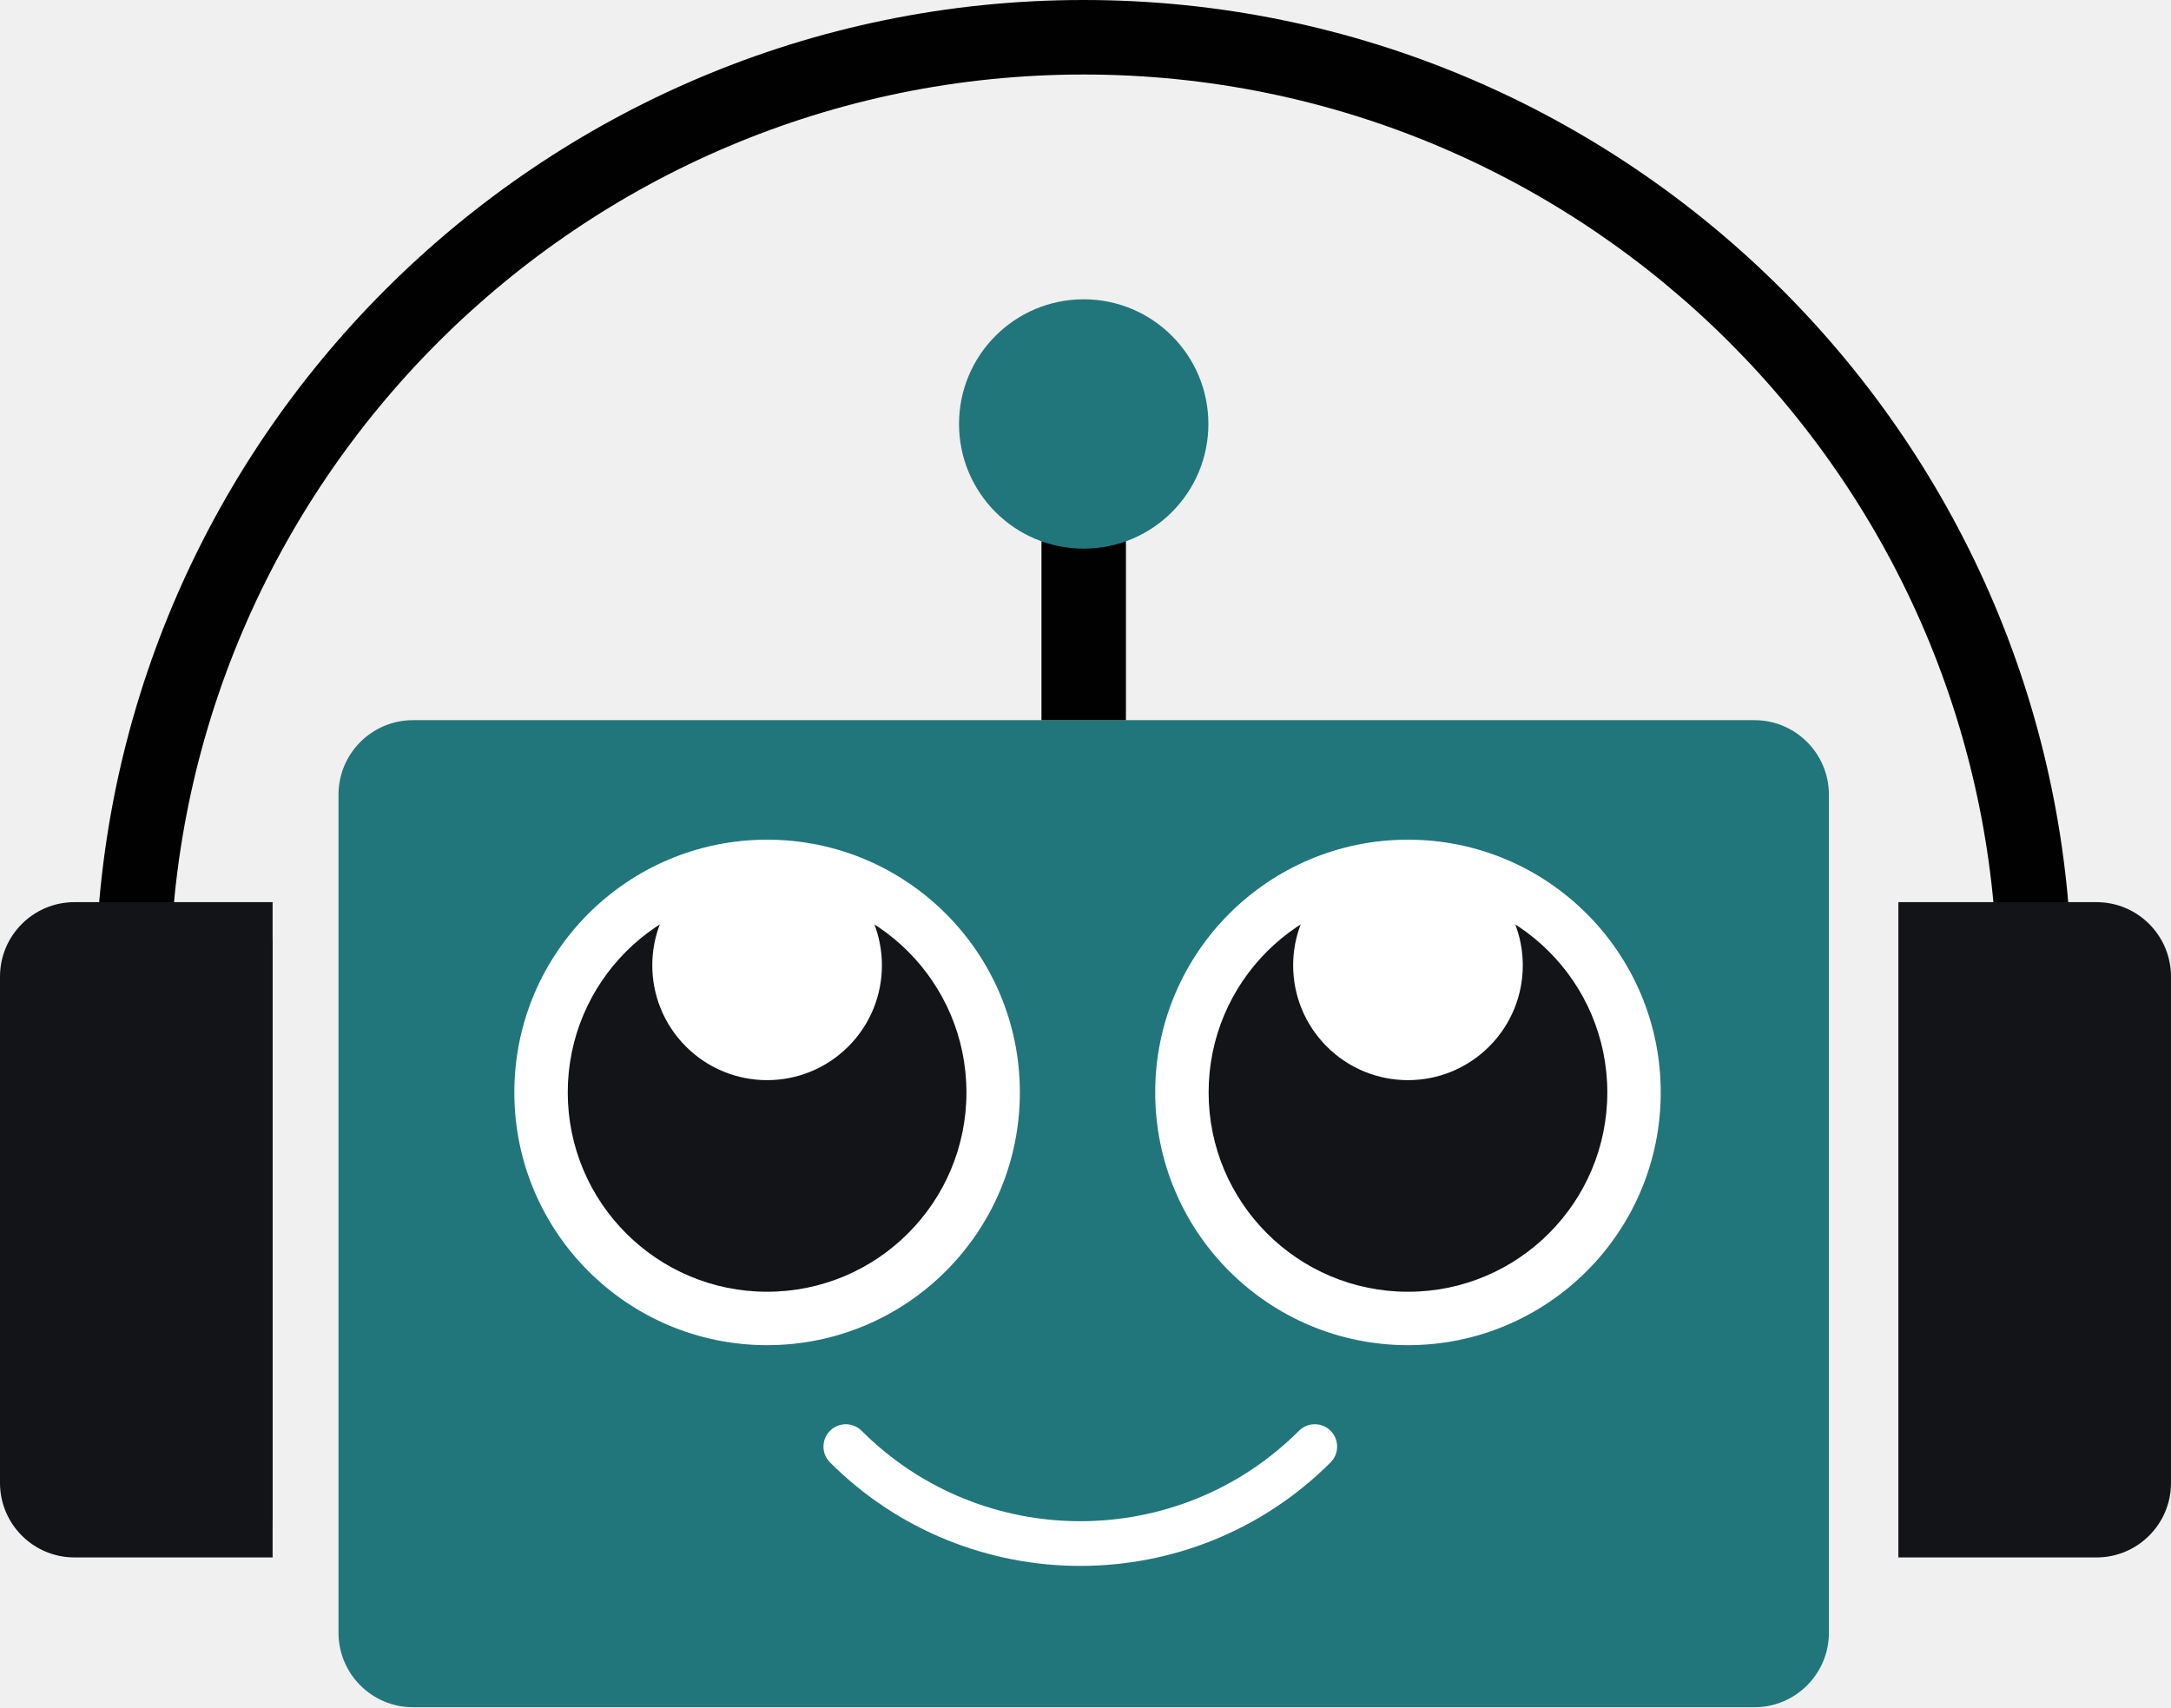
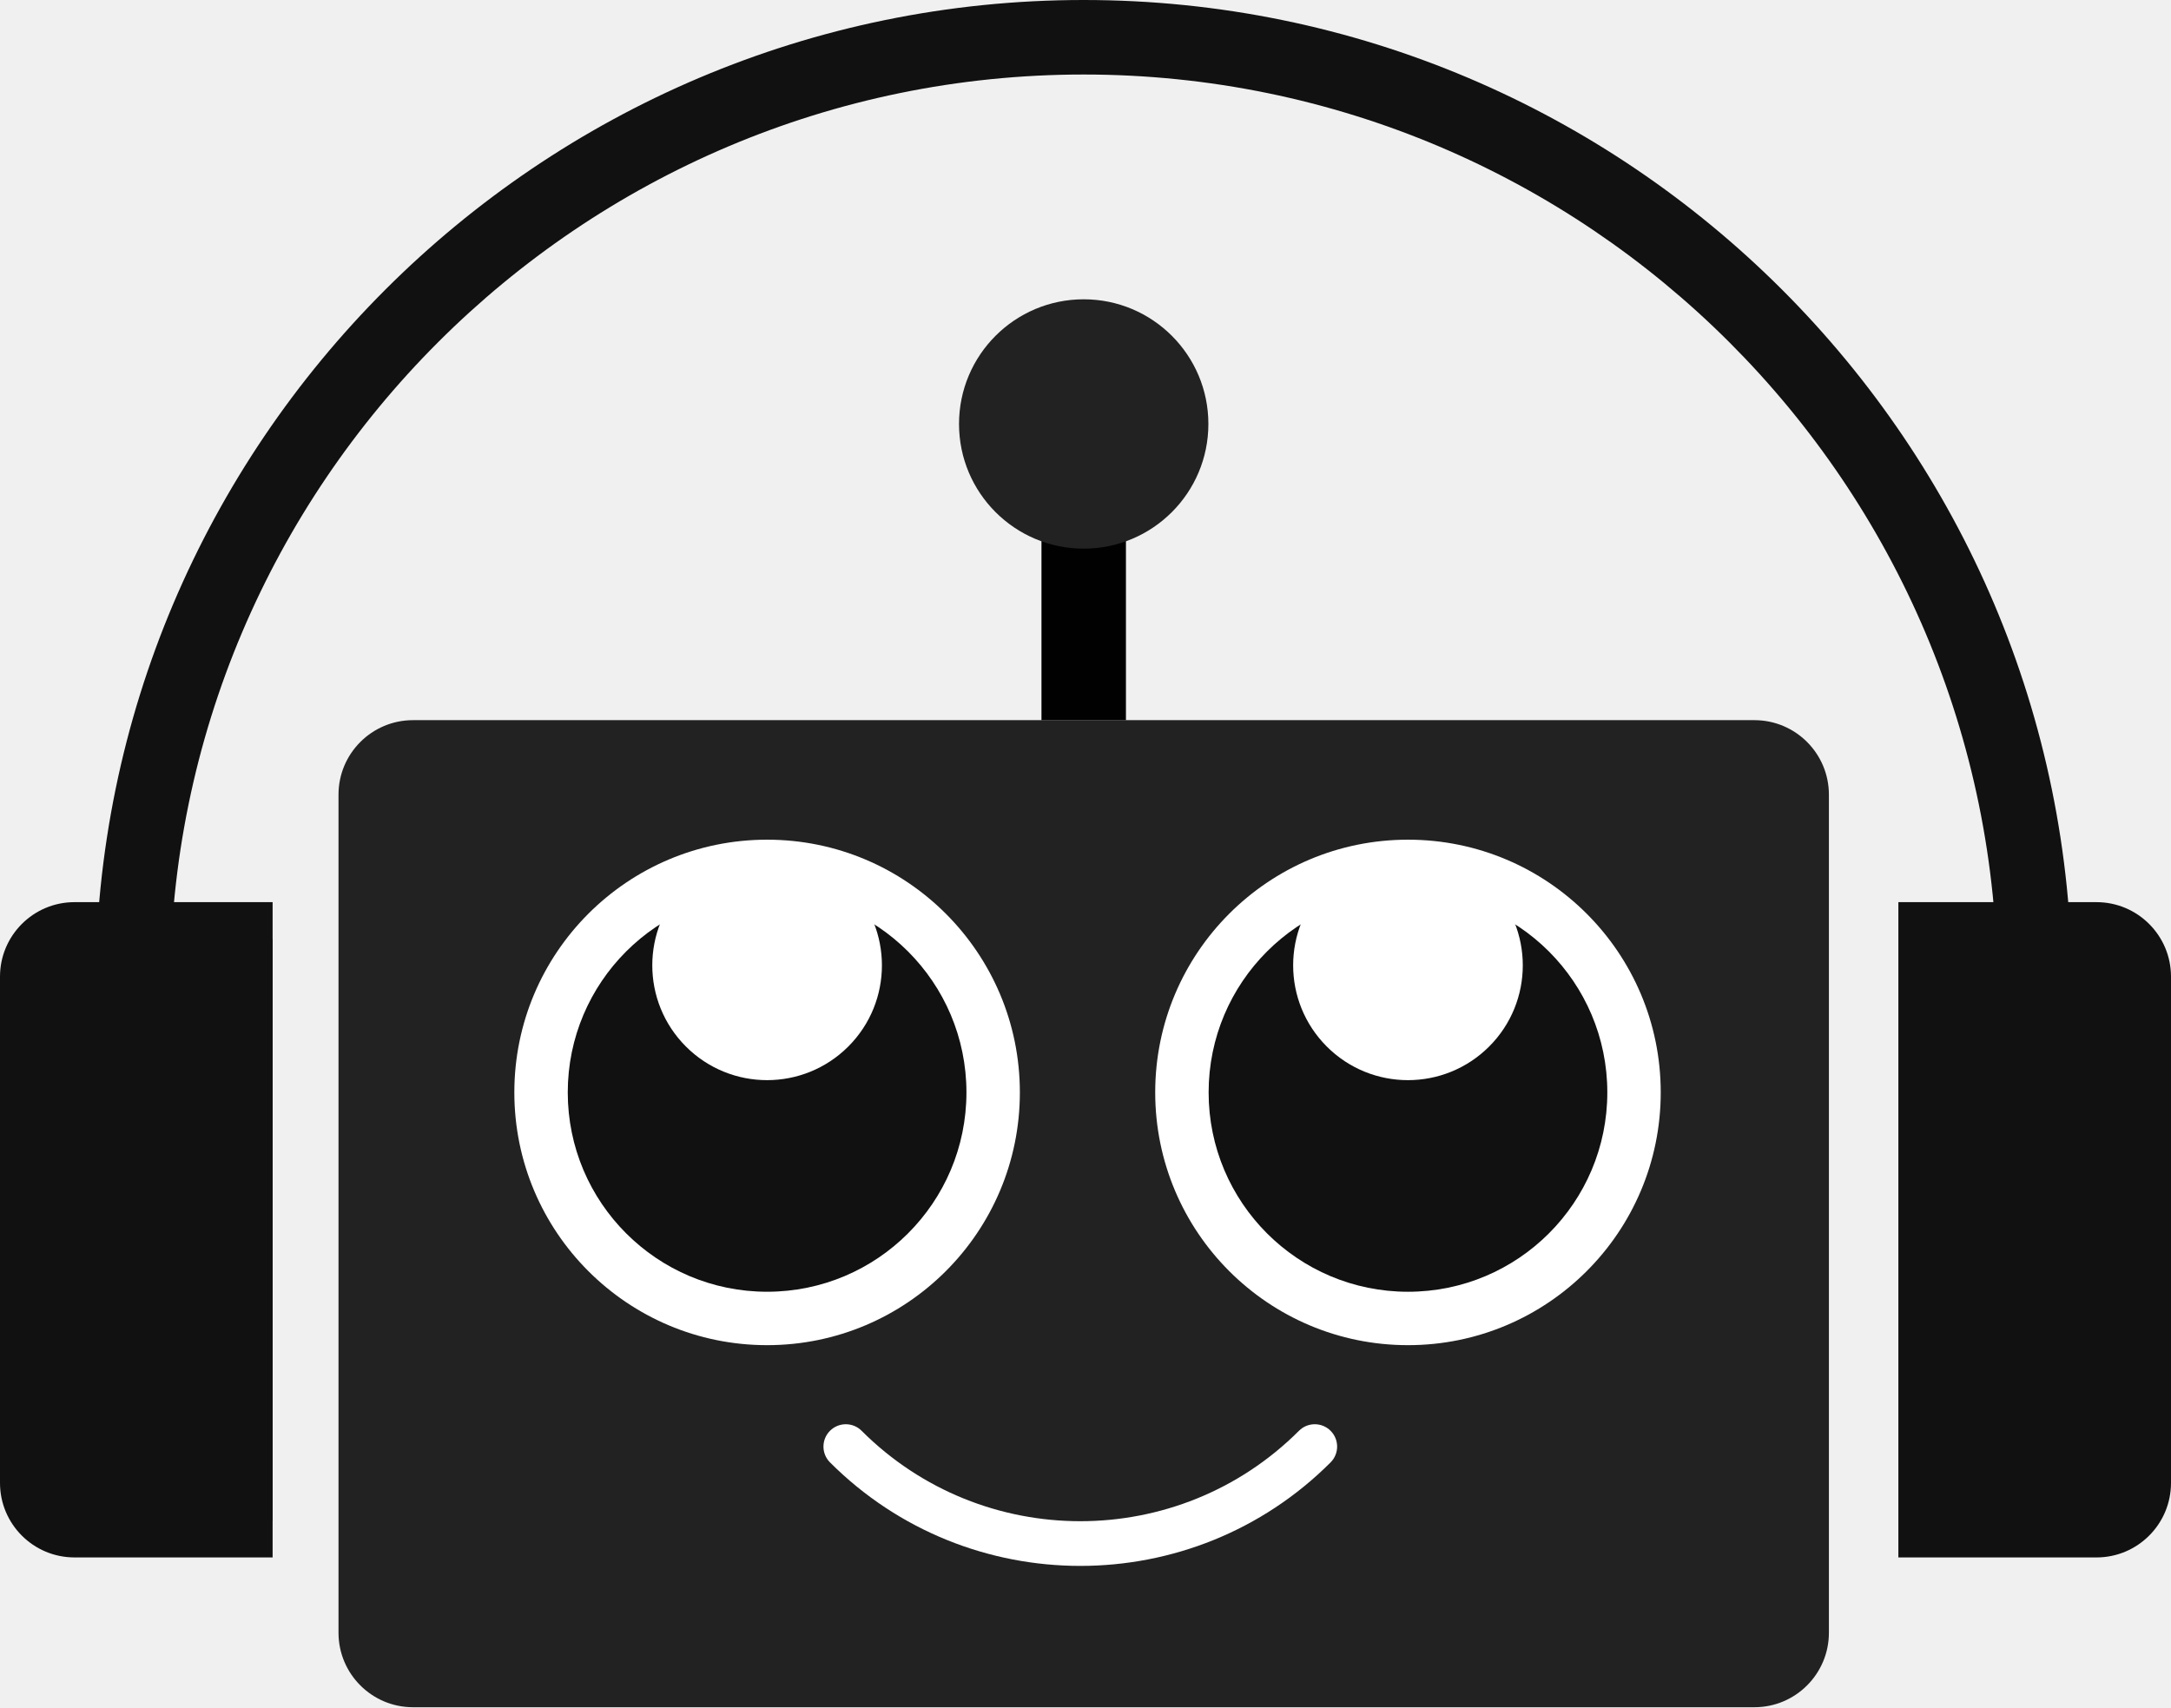
<svg xmlns="http://www.w3.org/2000/svg" version="1.1" id="Layer_1" x="0px" y="0px" width="291.332px" height="229.117px" viewBox="0 0 291.332 229.117" enable-background="new 0 0 291.332 229.117" xml:space="preserve">
-   <path fill="#21767B" d="M245.425,219.117c0,5.522-4.478,10-10,10h-180c-5.522,0-10-4.478-10-10V106.648c0-5.523,4.478-10,10-10h180  c5.522,0,10,4.477,10,10V219.117z" />
-   <path fill="#010101" d="M278.039,132.613h-10C268.039,65.004,213.033,10,145.422,10C77.813,10,22.811,65.004,22.811,132.613h-10  C12.811,59.49,72.3,0,145.422,0C218.547,0,278.039,59.49,278.039,132.613z" />
+   <path fill="#222222" d="M245.425,219.117c0,5.522-4.478,10-10,10h-180c-5.522,0-10-4.478-10-10V106.648c0-5.523,4.478-10,10-10h180  c5.522,0,10,4.477,10,10V219.117z" />
+   <path fill="#111111" d="M278.039,132.613h-10C268.039,65.004,213.033,10,145.422,10C77.813,10,22.811,65.004,22.811,132.613h-10  C12.811,59.49,72.3,0,145.422,0C218.547,0,278.039,59.49,278.039,132.613z" />
  <g>
    <circle fill="#FFFFFF" cx="188.939" cy="146.607" r="33.919" />
-     <circle fill="#121417" cx="188.939" cy="146.608" r="26.751" />
+     <circle fill="#111111" cx="188.939" cy="146.608" r="26.751" />
    <path fill="#FFFFFF" d="M199.836,140.445c-6.02,6.02-15.775,6.021-21.793,0.002c-6.016-6.018-6.016-15.772,0.001-21.791   c6.017-6.015,15.772-6.017,21.79-0.001C205.852,124.674,205.85,134.432,199.836,140.445z" />
  </g>
  <g>
    <circle fill="#FFFFFF" cx="102.939" cy="146.607" r="33.919" />
-     <circle fill="#121417" cx="102.939" cy="146.607" r="26.75" />
+     <circle fill="#111111" cx="102.939" cy="146.607" r="26.75" />
    <path fill="#FFFFFF" d="M113.836,140.446c-6.02,6.019-15.774,6.019-21.792,0.001c-6.017-6.017-6.016-15.772,0.002-21.792   c6.015-6.015,15.772-6.017,21.788,0C119.853,124.674,119.851,134.432,113.836,140.446z" />
  </g>
-   <rect x="21.105" y="126.016" fill="#121417" width="15.478" height="78.054" />
+   <rect x="21.105" y="126.016" fill="#111111" width="15.478" height="78.054" />
  <path fill="#FFFFFF" d="M144.969,210.15c-12.164,0-24.328-4.63-33.588-13.891c-1.172-1.171-1.172-3.071,0-4.242  c1.172-1.172,3.07-1.172,4.242,0c16.182,16.18,42.509,16.179,58.689,0c1.172-1.172,3.07-1.172,4.242,0  c1.172,1.171,1.172,3.071,0,4.242C169.296,205.521,157.132,210.15,144.969,210.15z" />
  <rect x="139.758" y="56.898" fill="#010101" width="11.334" height="39.75" />
-   <circle fill="#21767B" cx="145.425" cy="56.898" r="16.731" />
-   <path fill="#121417" d="M36.583,121.071H10c-5.523,0-10,4.478-10,10v67.942c0,5.522,4.477,10,10,10h26.583V121.071z" />
-   <path fill="#121417" d="M254.747,209.014h26.584c5.522,0,10.001-4.478,10.001-10v-67.942c0-5.522-4.479-10-10.001-10h-26.584  V209.014z" />
+   <circle fill="#222222" cx="145.425" cy="56.898" r="16.731" />
+   <path fill="#111111" d="M36.583,121.071H10c-5.523,0-10,4.478-10,10v67.942c0,5.522,4.477,10,10,10h26.583V121.071z" />
+   <path fill="#111111" d="M254.747,209.014h26.584c5.522,0,10.001-4.478,10.001-10v-67.942c0-5.522-4.479-10-10.001-10h-26.584  V209.014z" />
</svg>
